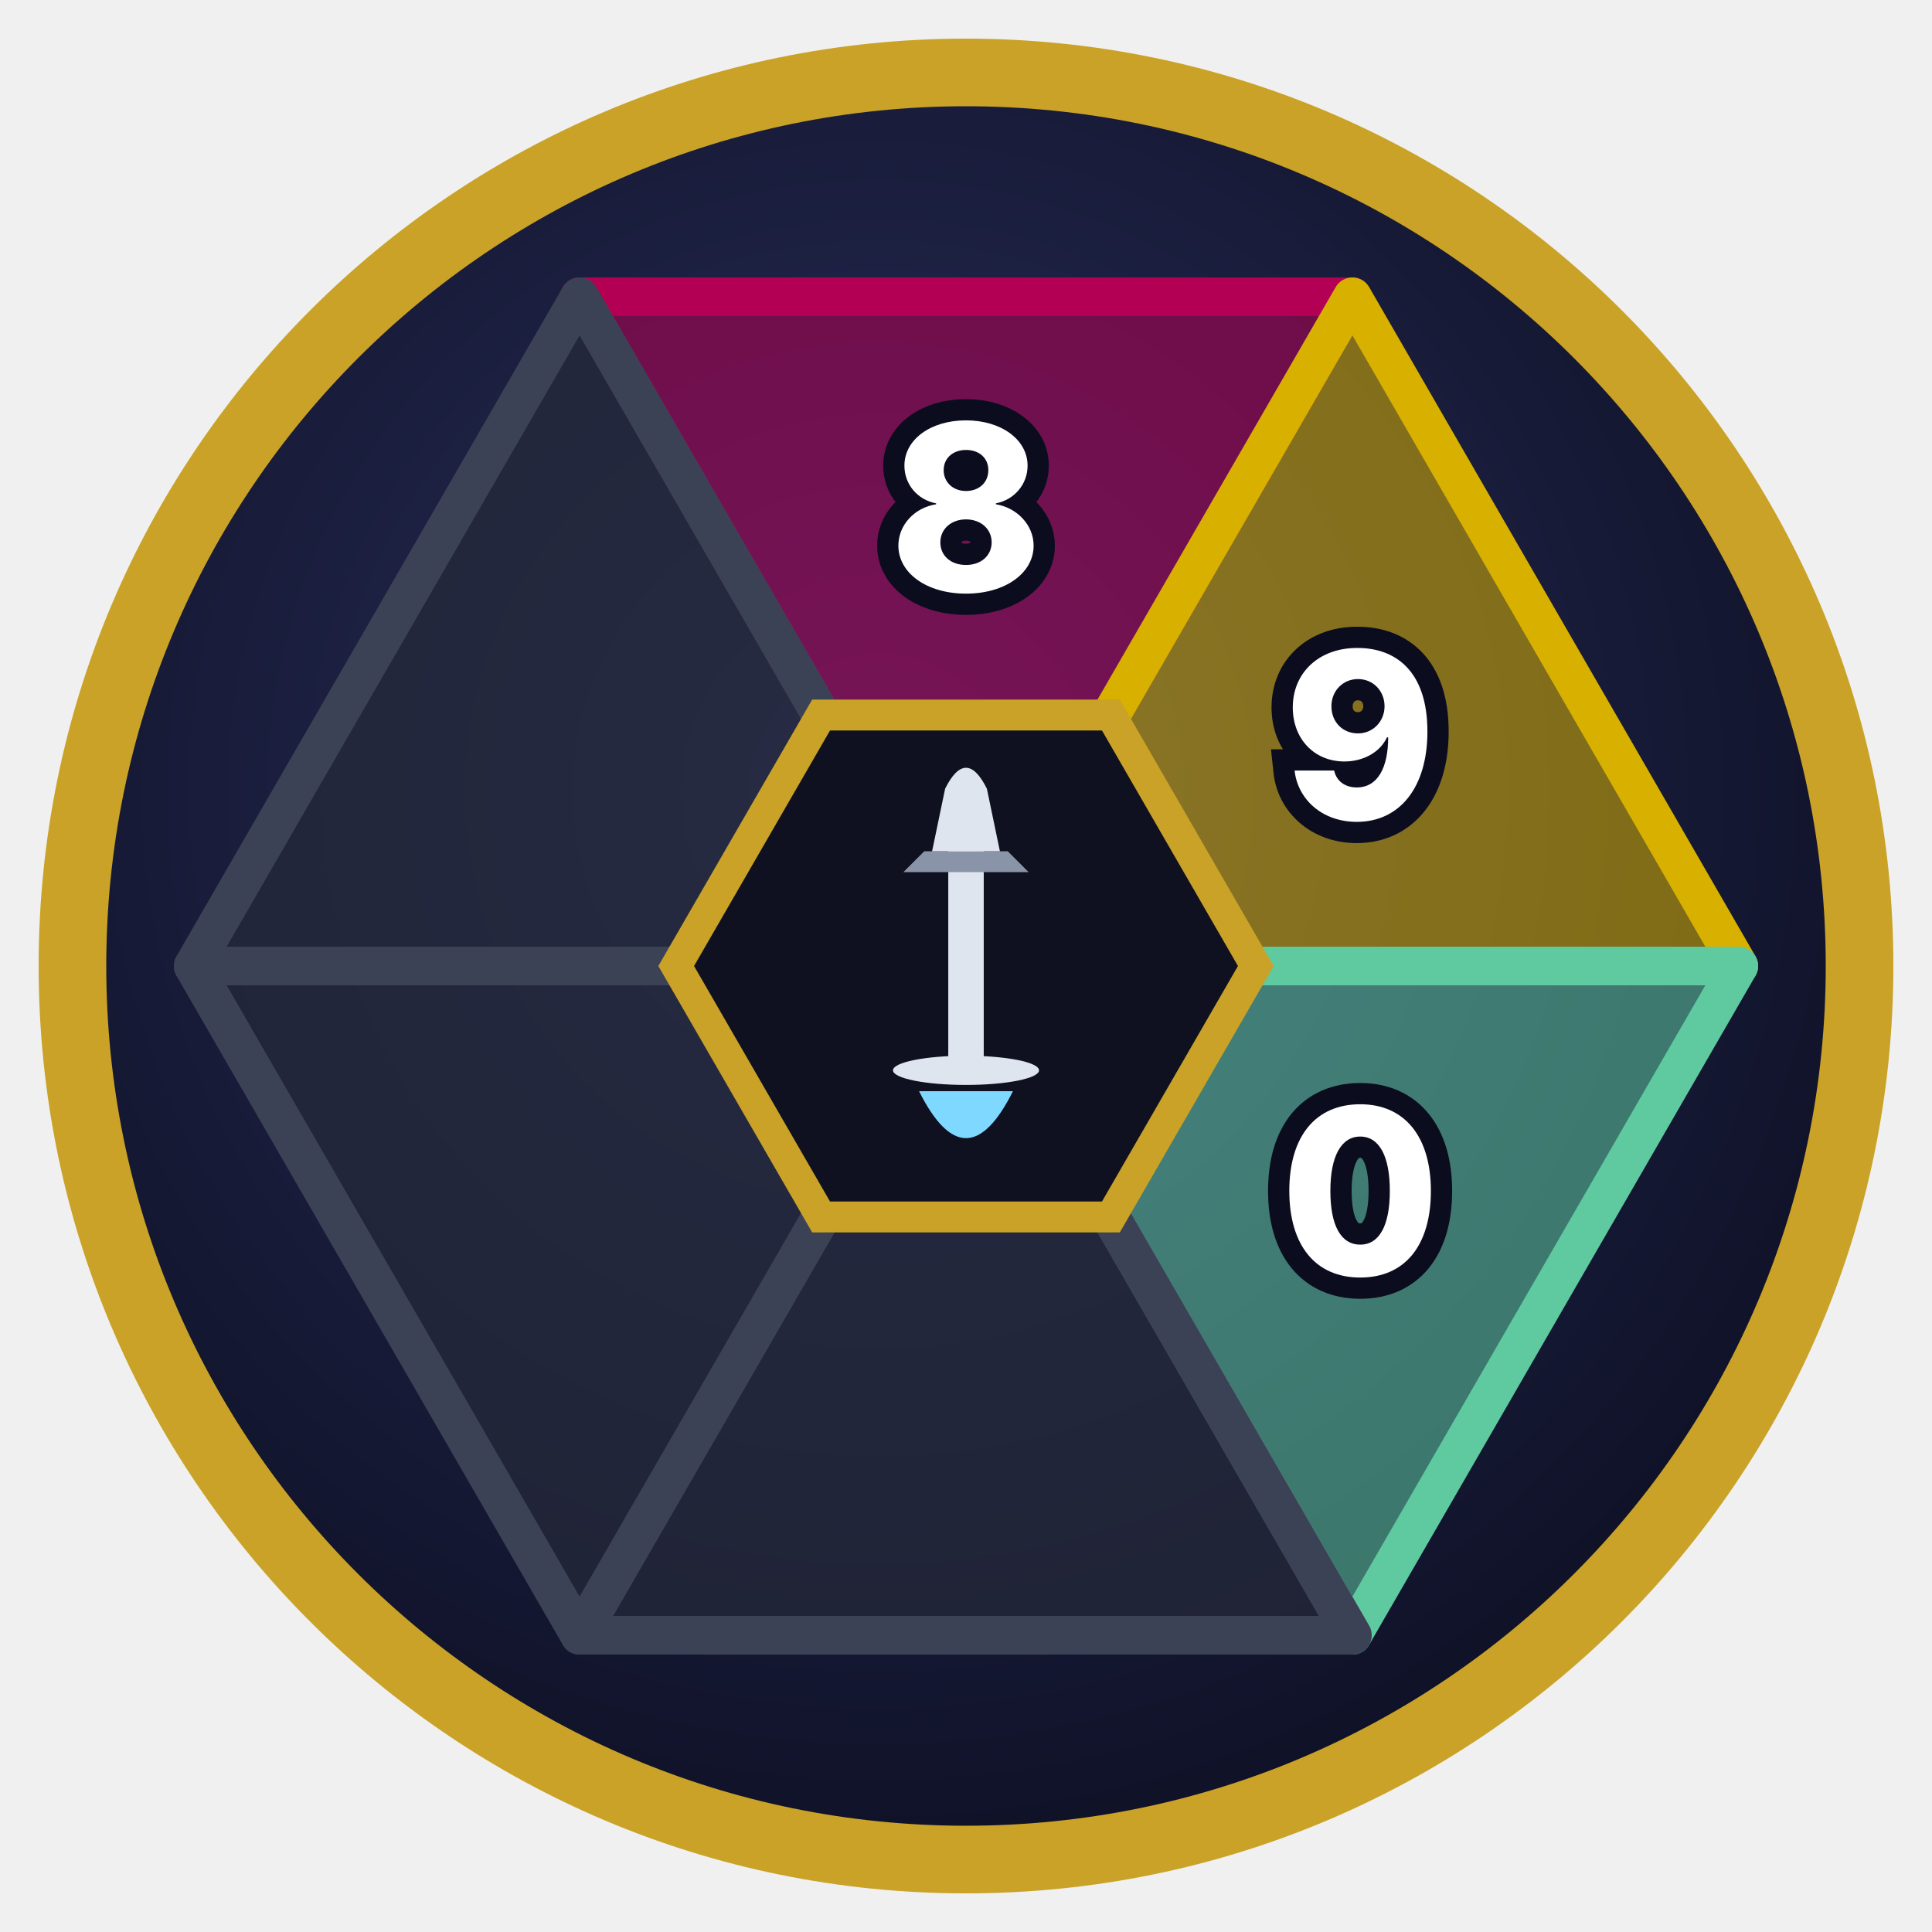
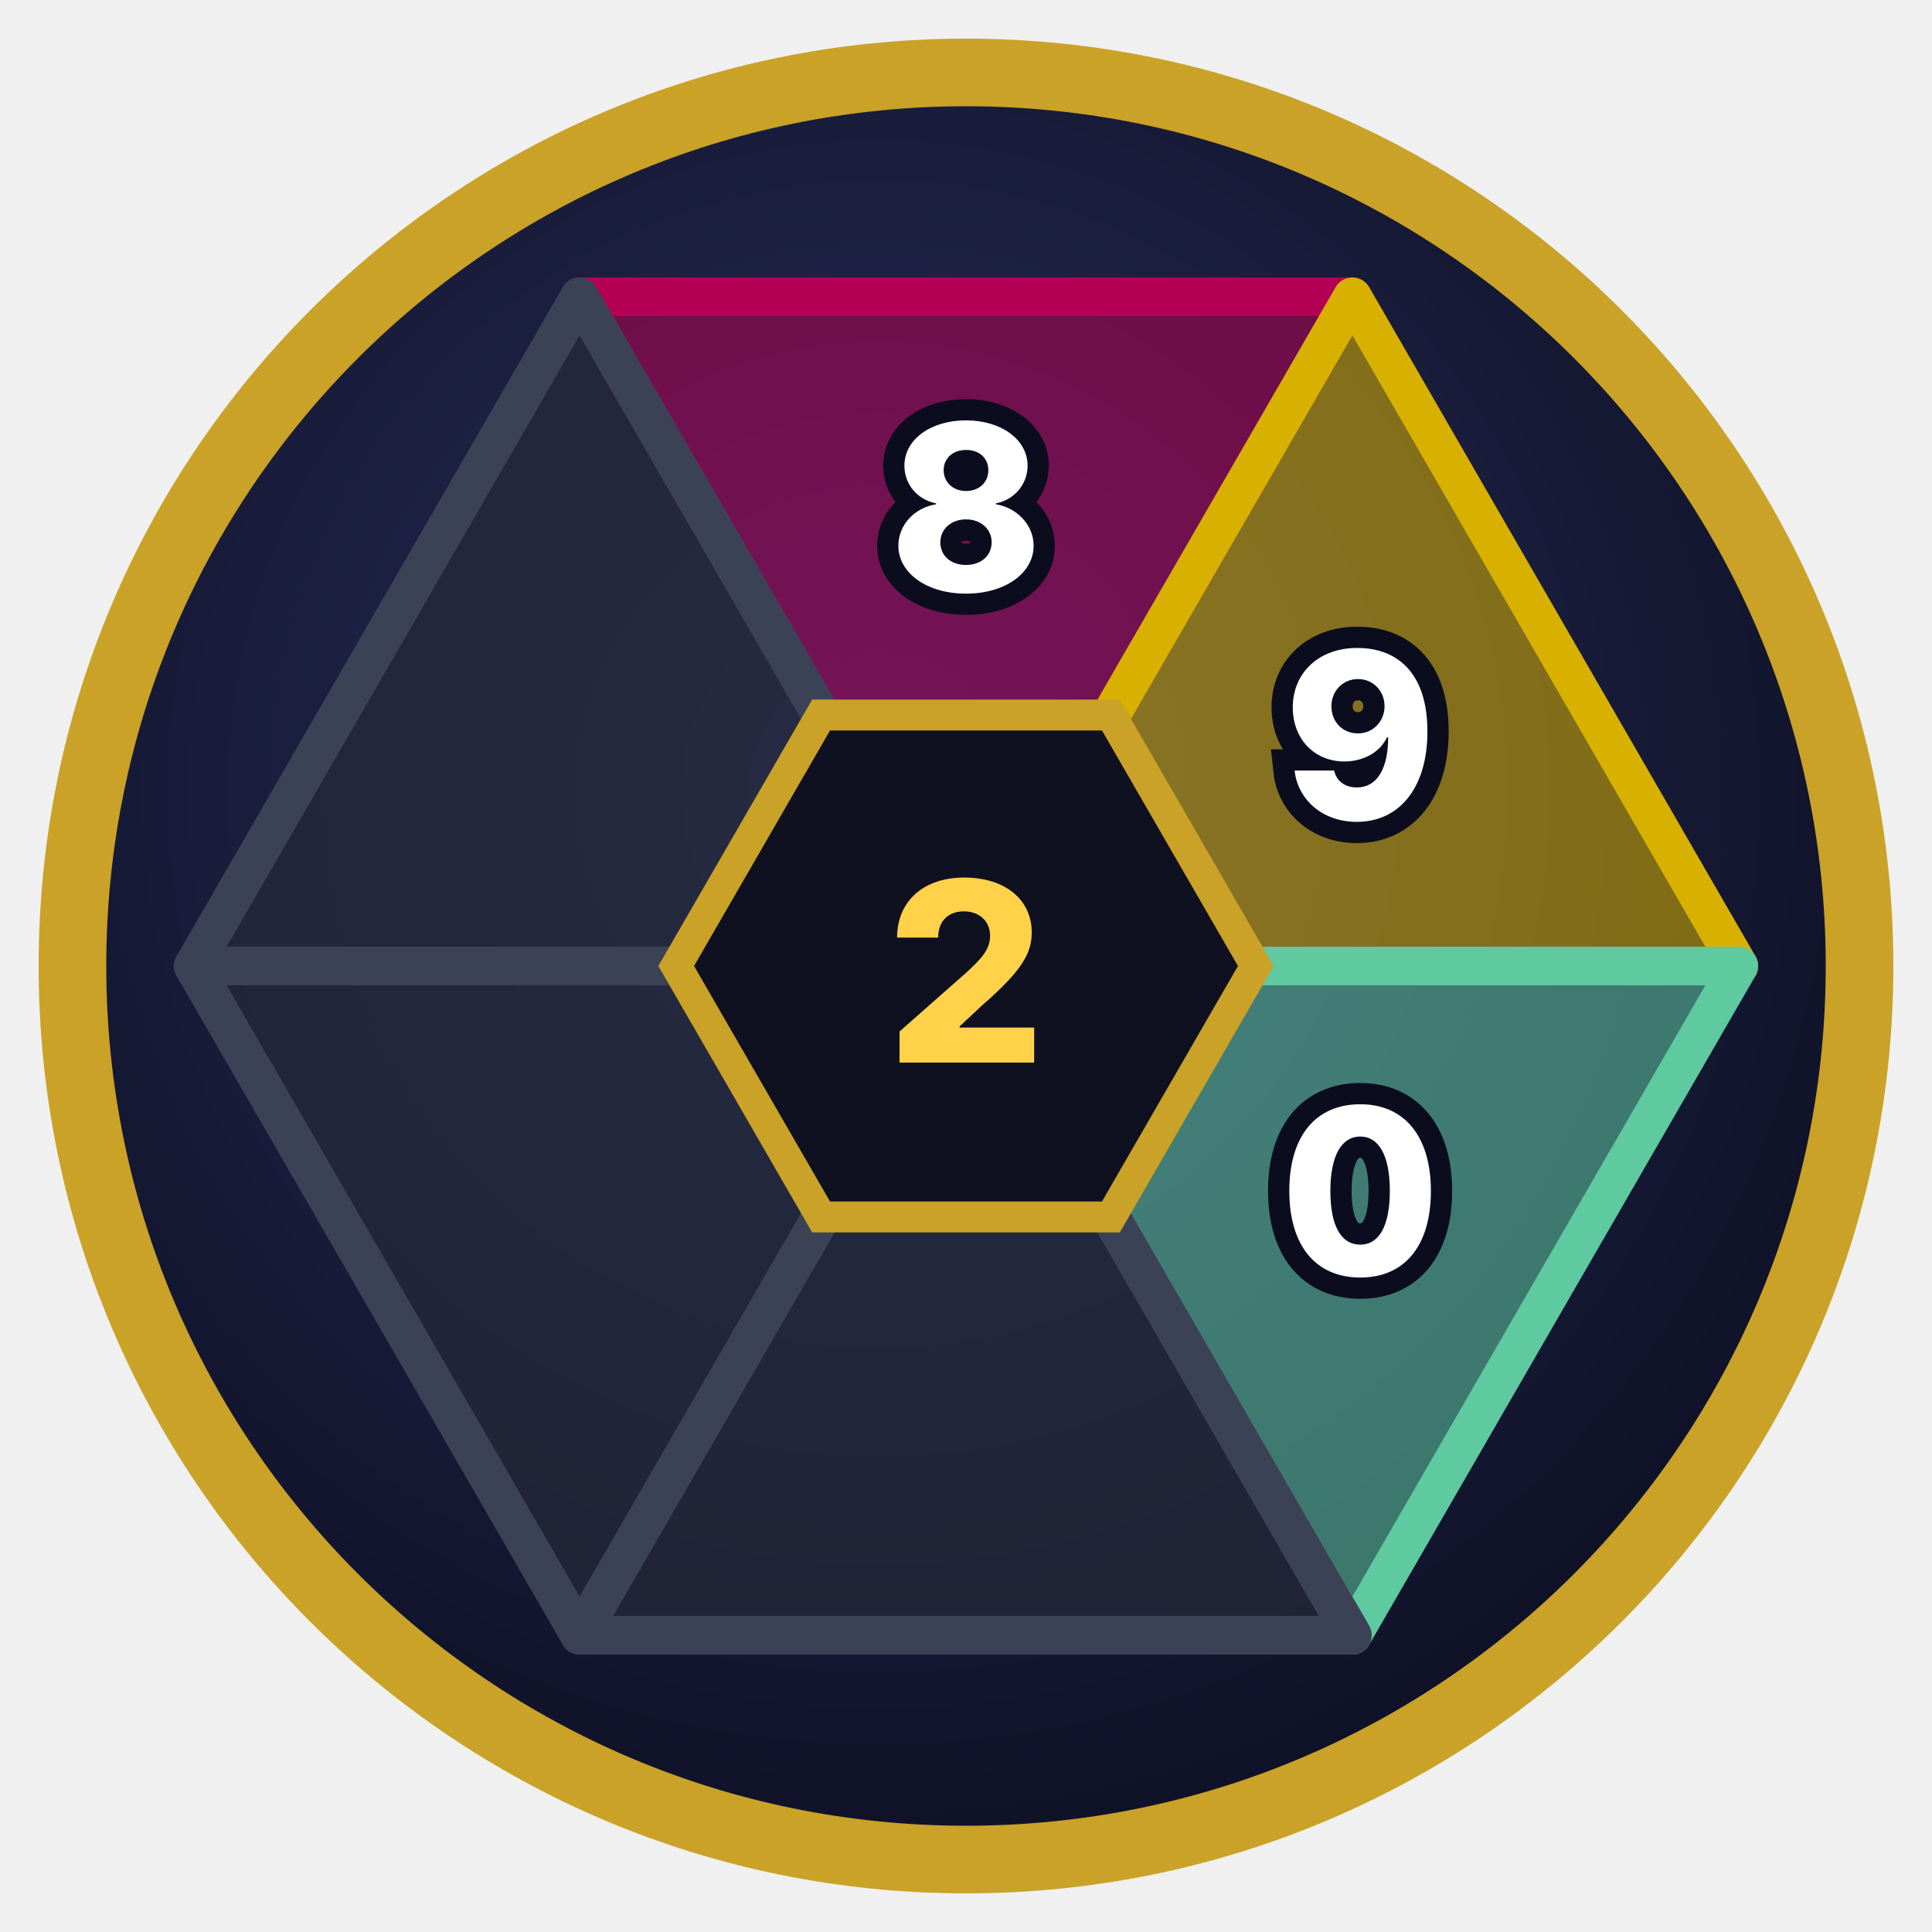
<svg xmlns="http://www.w3.org/2000/svg" viewBox="0 0 100 100" width="100" height="100">
  <defs>
    <radialGradient id="bg" cx="45%" cy="40%" r="70%">
      <stop offset="0%" stop-color="#2a2f5c" />
      <stop offset="100%" stop-color="#0b0d1f" />
    </radialGradient>
  </defs>
  <circle cx="50" cy="50" r="48" fill="#c9a227" />
  <circle cx="50" cy="50" r="44.5" fill="url(#bg)" />
  <polygon points="50.00,50.00 30.00,15.36 70.00,15.36" fill="#b40054" fill-opacity="0.55" stroke="#b40054" stroke-width="2" stroke-linejoin="round" />
  <text x="50.0" y="30.6" text-anchor="middle" font-family="Inter,Arial,sans-serif" font-size="12" font-weight="800" fill="#fff" stroke="#0b0d1f" stroke-width="2.2" paint-order="stroke">8</text>
  <polygon points="50.00,50.00 70.00,15.36 90.00,50.00" fill="#d8b000" fill-opacity="0.55" stroke="#d8b000" stroke-width="2" stroke-linejoin="round" />
  <text x="70.4" y="42.4" text-anchor="middle" font-family="Inter,Arial,sans-serif" font-size="12" font-weight="800" fill="#fff" stroke="#0b0d1f" stroke-width="2.2" paint-order="stroke">9</text>
  <polygon points="50.00,50.00 90.00,50.00 70.00,84.64" fill="#5fc9a0" fill-opacity="0.55" stroke="#5fc9a0" stroke-width="2" stroke-linejoin="round" />
  <text x="70.4" y="66.0" text-anchor="middle" font-family="Inter,Arial,sans-serif" font-size="12" font-weight="800" fill="#fff" stroke="#0b0d1f" stroke-width="2.2" paint-order="stroke">0</text>
  <polygon points="50.00,50.00 70.00,84.64 30.00,84.64" fill="#262a3a" fill-opacity="0.7" stroke="#3c4256" stroke-width="2" stroke-linejoin="round" />
  <polygon points="50.00,50.00 30.00,84.64 10.00,50.00" fill="#262a3a" fill-opacity="0.7" stroke="#3c4256" stroke-width="2" stroke-linejoin="round" />
  <polygon points="50.00,50.00 10.00,50.00 30.00,15.36" fill="#262a3a" fill-opacity="0.7" stroke="#3c4256" stroke-width="2" stroke-linejoin="round" />
  <polygon points="65.00,50.00 57.50,62.99 42.50,62.99 35.00,50.00 42.50,37.01 57.50,37.01" fill="#0f1120" stroke="#c9a227" stroke-width="1.6" />
-   <g transform="translate(50 50) scale(0.27) translate(-50 -56)">
-     <path d="M41,80 Q50,98 59,80 Z" fill="#7fd8ff" />
-     <ellipse cx="50" cy="76" rx="14" ry="2.8" fill="#dfe5ee" />
-     <rect x="46.6" y="24" width="6.8" height="52" rx="2" fill="#dfe5ee" />
-     <path d="M38,38 L62,38 L58,34 L42,34 Z" fill="#8a94a8" />
-     <path d="M43.5,34 L56.5,34 L54,22 Q50,14 46,22 Z" fill="#dfe5ee" />
-   </g>
+   <text x="50" y="55" text-anchor="middle" font-family="Inter,Arial,sans-serif" font-size="13" font-weight="800" fill="#ffd24a">2</text>
</svg>
